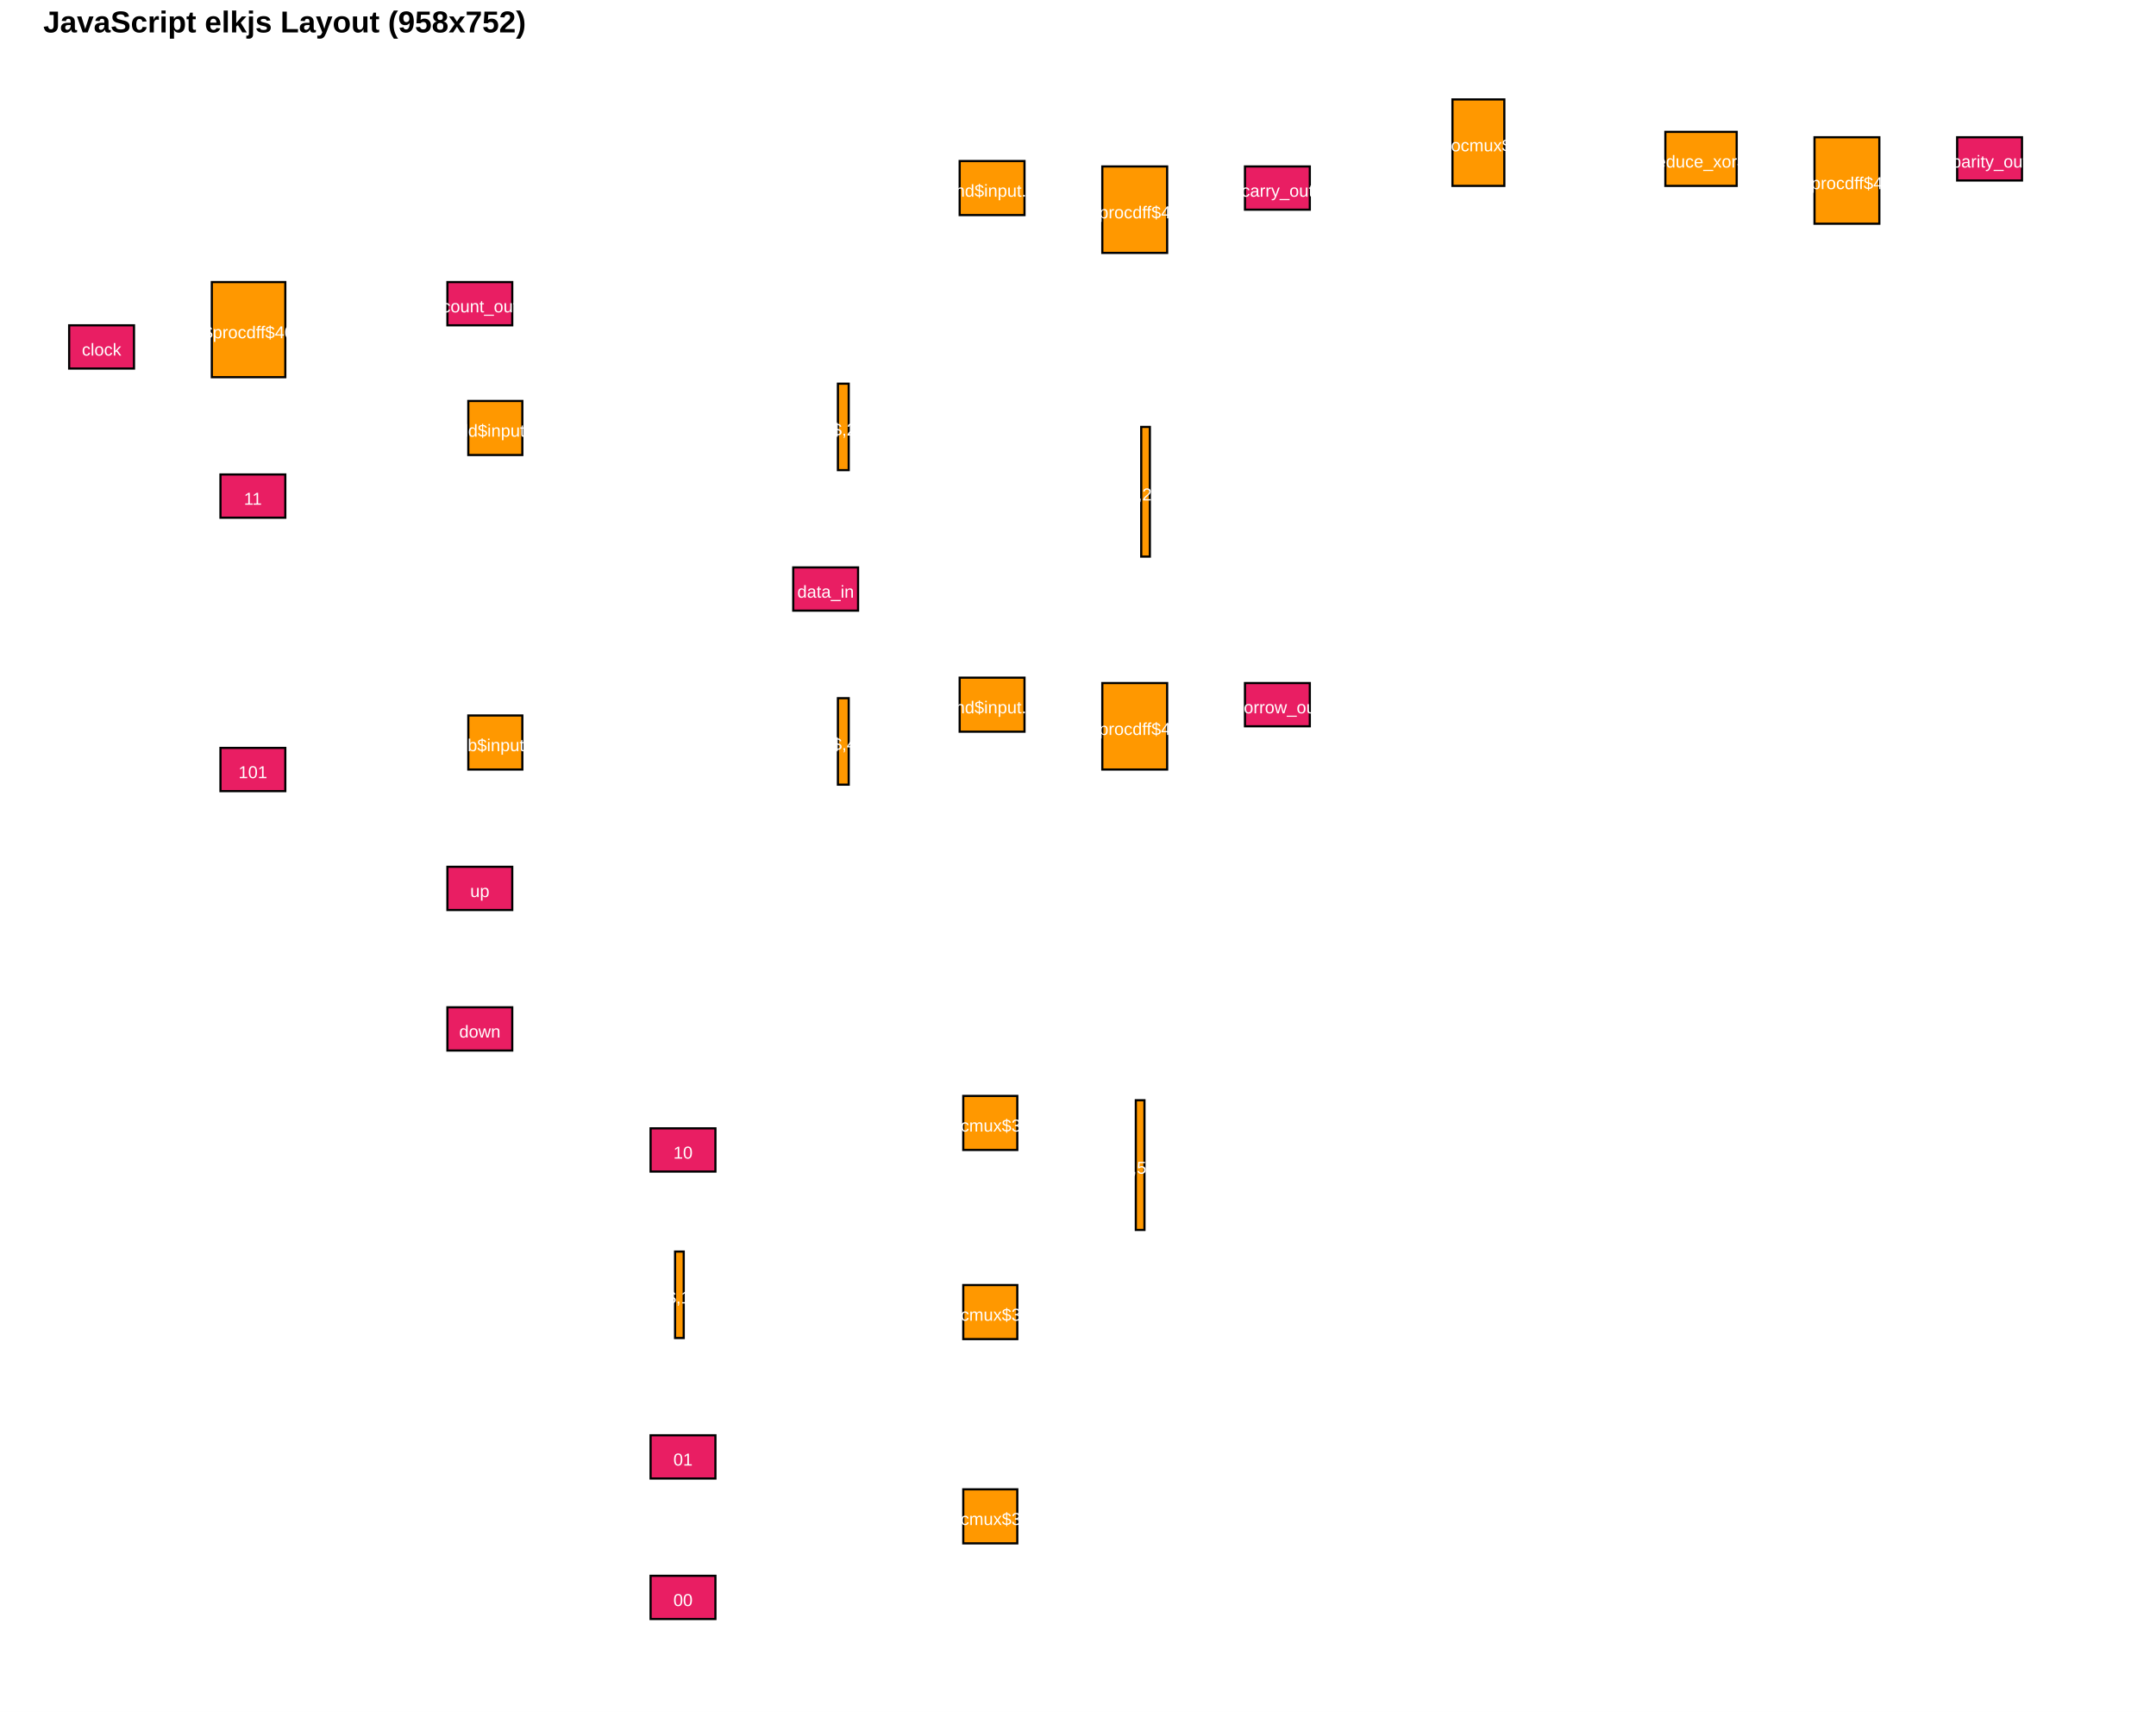
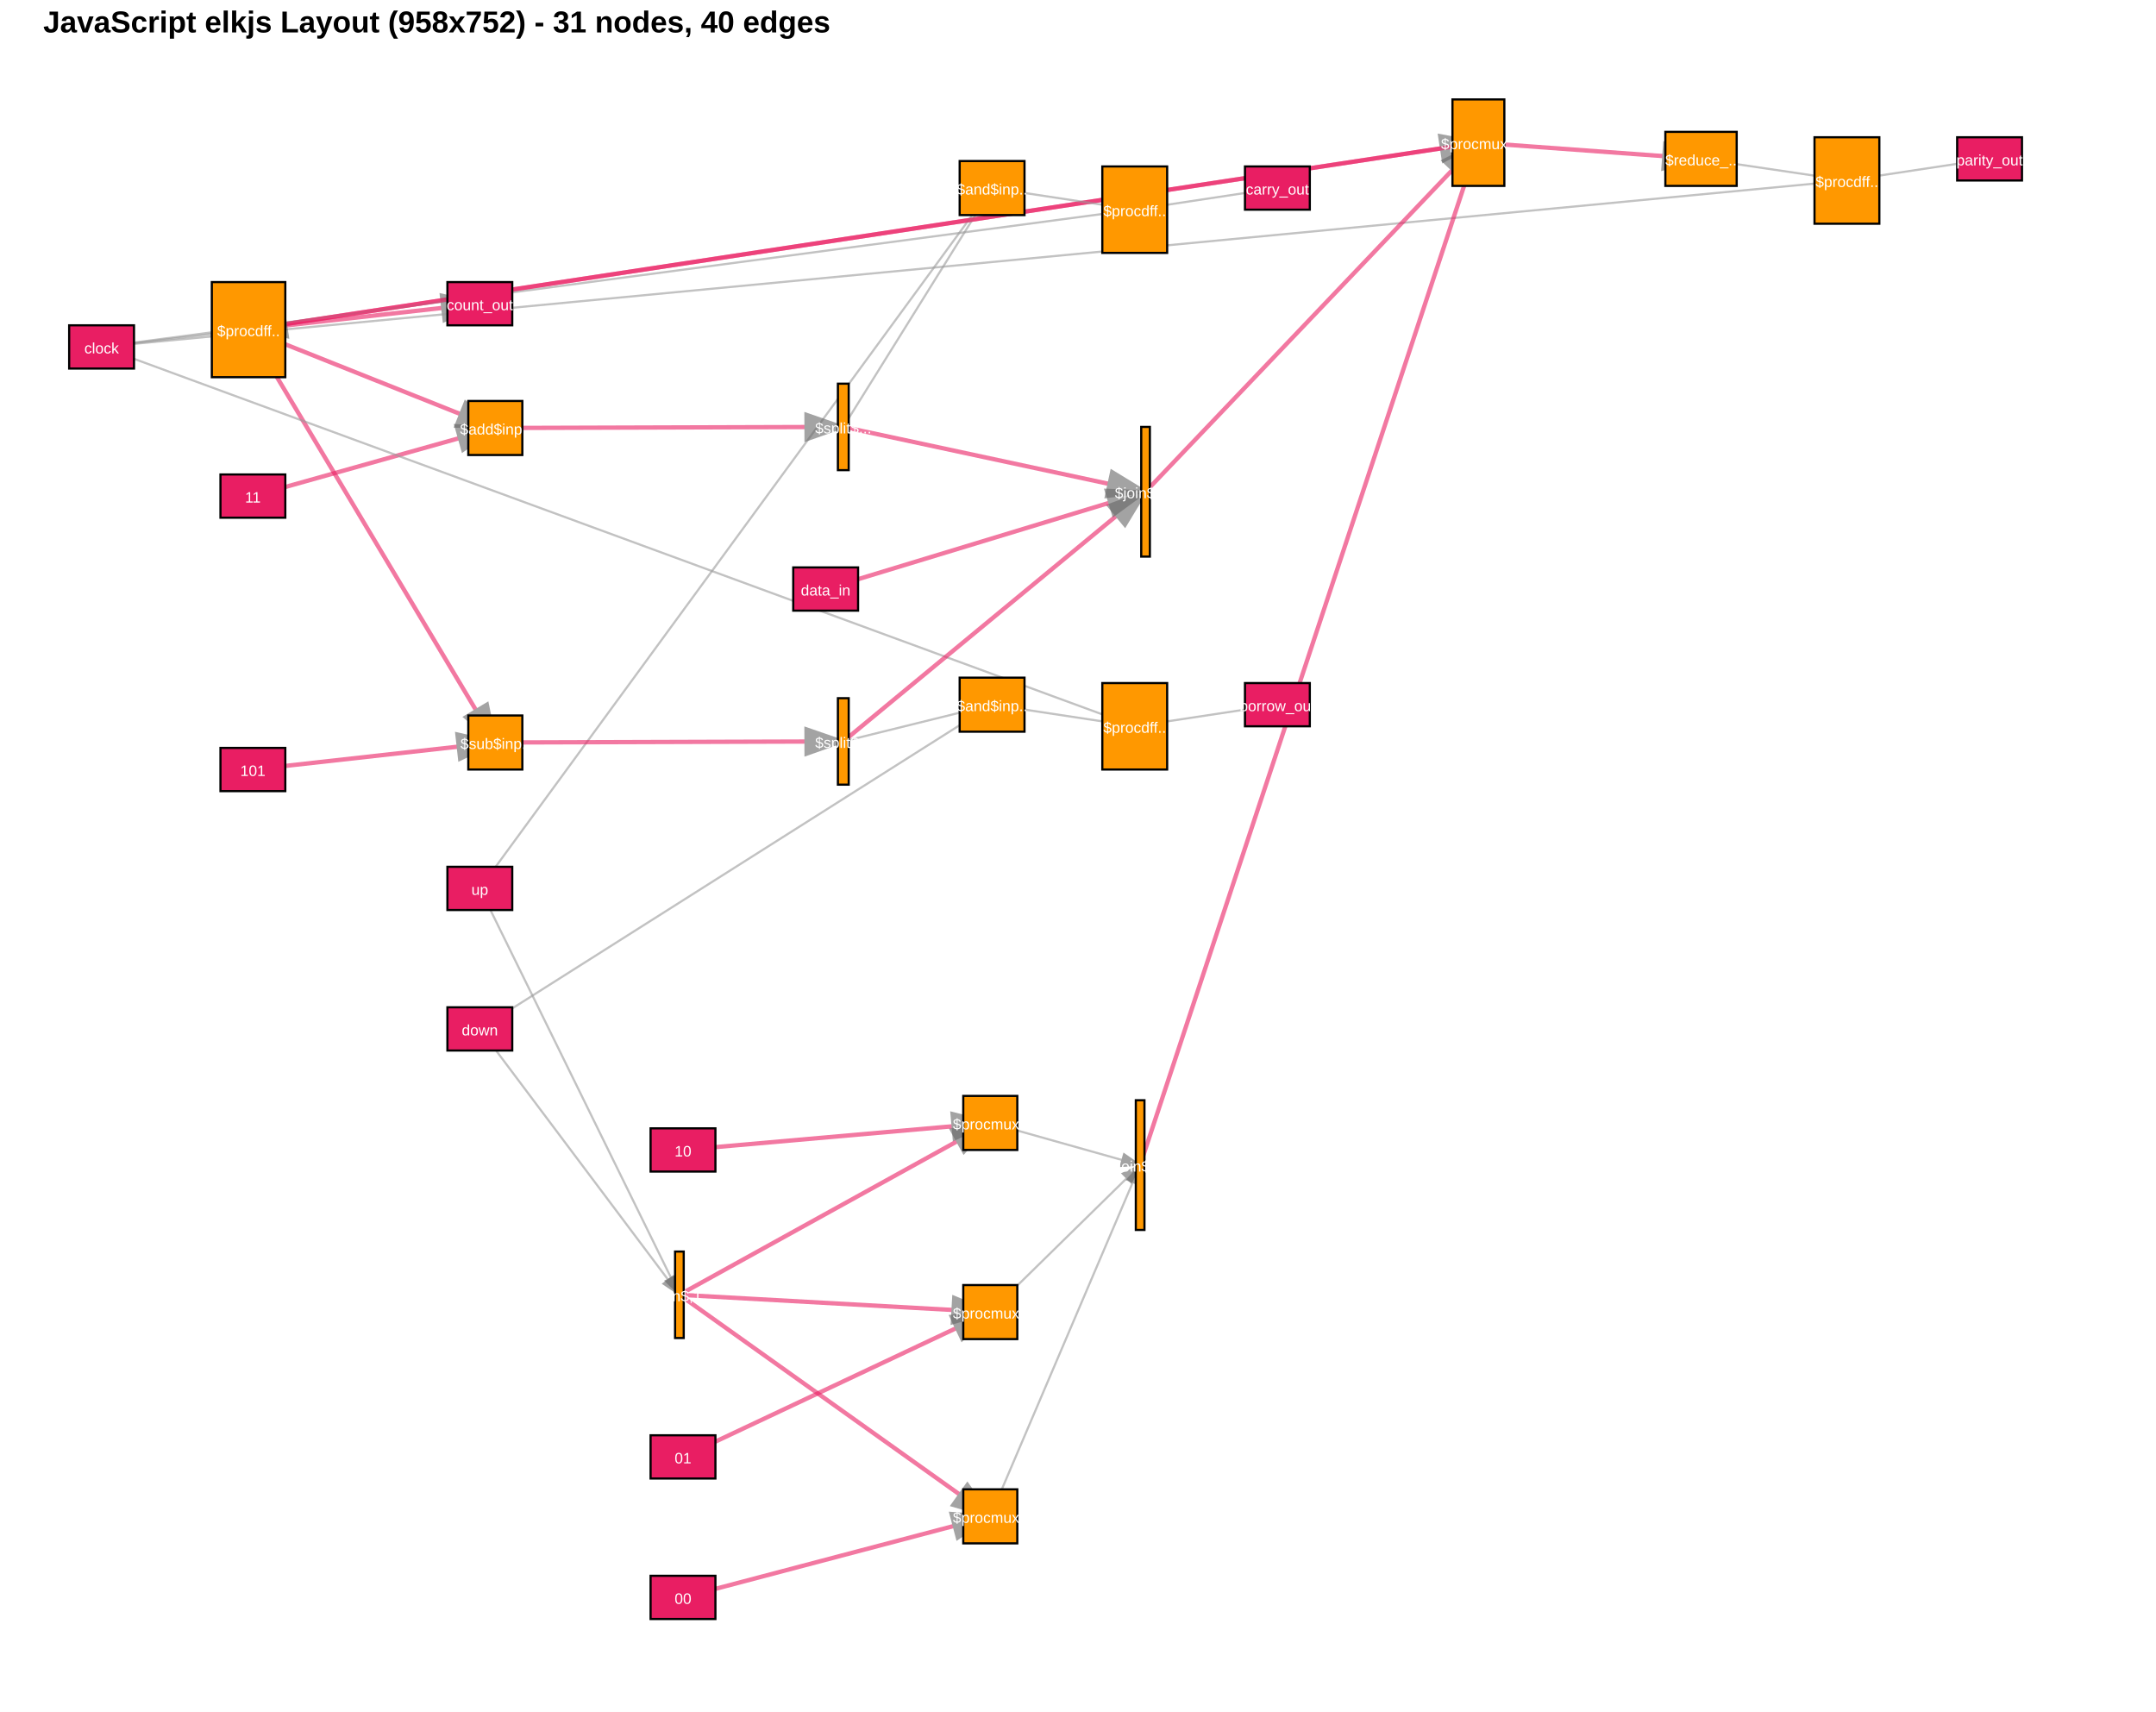
<svg xmlns="http://www.w3.org/2000/svg" width="997.5" height="792">
+   <defs>
+     <marker id="arrowhead2" markerWidth="10" markerHeight="7" refX="9" refY="3.5" orient="auto">
+       <polygon points="0 0, 10 3.5, 0 7" fill="#666" />
+     </marker>
+   </defs>
  <rect width="100%" height="100%" fill="white" />
  <g transform="translate(20, 20)">
-     <text x="0" y="-5" font-family="Arial" font-size="14" font-weight="bold">JavaScript elkjs Layout (958x752)</text>
-     <rect x="196.667" y="165.5" width="25" height="25" fill="#FF9800" stroke="black" stroke-width="1" />
-     <text x="209.167" y="182" font-family="Arial" font-size="8" text-anchor="middle" fill="white">$add$input.v...</text>
-     <rect x="424" y="54.5" width="30" height="25" fill="#FF9800" stroke="black" stroke-width="1" />
-     <text x="439" y="71" font-family="Arial" font-size="8" text-anchor="middle" fill="white">$and$input.v...</text>
-     <rect x="424" y="293.5" width="30" height="25" fill="#FF9800" stroke="black" stroke-width="1" />
-     <text x="439" y="310" font-family="Arial" font-size="8" text-anchor="middle" fill="white">$and$input.v...</text>
-     <rect x="78" y="110.5" width="34" height="44" fill="#FF9800" stroke="black" stroke-width="1" />
-     <text x="95" y="136.5" font-family="Arial" font-size="8" text-anchor="middle" fill="white">$procdff$40</text>
-     <rect x="490" y="57" width="30" height="40" fill="#FF9800" stroke="black" stroke-width="1" />
-     <text x="505" y="81" font-family="Arial" font-size="8" text-anchor="middle" fill="white">$procdff$41</text>
-     <rect x="490" y="296" width="30" height="40" fill="#FF9800" stroke="black" stroke-width="1" />
-     <text x="505" y="320" font-family="Arial" font-size="8" text-anchor="middle" fill="white">$procdff$42</text>
-     <rect x="819.5" y="43.5" width="30" height="40" fill="#FF9800" stroke="black" stroke-width="1" />
-     <text x="834.5" y="67.5" font-family="Arial" font-size="8" text-anchor="middle" fill="white">$procdff$43</text>
-     <rect x="652" y="26" width="24" height="40" fill="#FF9800" stroke="black" stroke-width="1" />
-     <text x="664" y="50" font-family="Arial" font-size="8" text-anchor="middle" fill="white">$procmux$36</text>
-     <rect x="425.667" y="487" width="25" height="25" fill="#FF9800" stroke="black" stroke-width="1" />
-     <text x="438.167" y="503.5" font-family="Arial" font-size="8" text-anchor="middle" fill="white">$procmux$37_...</text>
-     <rect x="425.667" y="574.5" width="25" height="25" fill="#FF9800" stroke="black" stroke-width="1" />
-     <text x="438.167" y="591" font-family="Arial" font-size="8" text-anchor="middle" fill="white">$procmux$38_...</text>
-     <rect x="425.667" y="669" width="25" height="25" fill="#FF9800" stroke="black" stroke-width="1" />
-     <text x="438.167" y="685.5" font-family="Arial" font-size="8" text-anchor="middle" fill="white">$procmux$39_...</text>
-     <rect x="750.5" y="41" width="33" height="25" fill="#FF9800" stroke="black" stroke-width="1" />
-     <text x="767" y="57.5" font-family="Arial" font-size="8" text-anchor="middle" fill="white">$reduce_xor$...</text>
-     <rect x="196.667" y="311" width="25" height="25" fill="#FF9800" stroke="black" stroke-width="1" />
-     <text x="209.167" y="327.5" font-family="Arial" font-size="8" text-anchor="middle" fill="white">$sub$input.v...</text>
-     <rect x="12" y="130.5" width="30" height="20" fill="#E91E63" stroke="black" stroke-width="1" />
-     <text x="27" y="144.5" font-family="Arial" font-size="8" text-anchor="middle" fill="white">clock</text>
-     <rect x="347" y="242.5" width="30" height="20" fill="#E91E63" stroke="black" stroke-width="1" />
-     <text x="362" y="256.5" font-family="Arial" font-size="8" text-anchor="middle" fill="white">data_in</text>
-     <rect x="187" y="381" width="30" height="20" fill="#E91E63" stroke="black" stroke-width="1" />
-     <text x="202" y="395" font-family="Arial" font-size="8" text-anchor="middle" fill="white">up</text>
-     <rect x="187" y="446" width="30" height="20" fill="#E91E63" stroke="black" stroke-width="1" />
-     <text x="202" y="460" font-family="Arial" font-size="8" text-anchor="middle" fill="white">down</text>
-     <rect x="556" y="57" width="30" height="20" fill="#E91E63" stroke="black" stroke-width="1" />
-     <text x="571" y="71" font-family="Arial" font-size="8" text-anchor="middle" fill="white">carry_out</text>
-     <rect x="556" y="296" width="30" height="20" fill="#E91E63" stroke="black" stroke-width="1" />
-     <text x="571" y="310" font-family="Arial" font-size="8" text-anchor="middle" fill="white">borrow_out</text>
-     <rect x="187" y="110.5" width="30" height="20" fill="#E91E63" stroke="black" stroke-width="1" />
-     <text x="202" y="124.5" font-family="Arial" font-size="8" text-anchor="middle" fill="white">count_out</text>
-     <rect x="885.5" y="43.5" width="30" height="20" fill="#E91E63" stroke="black" stroke-width="1" />
-     <text x="900.5" y="57.5" font-family="Arial" font-size="8" text-anchor="middle" fill="white">parity_out</text>
-     <rect x="82" y="199.5" width="30" height="20" fill="#E91E63" stroke="black" stroke-width="1" />
-     <text x="97" y="213.5" font-family="Arial" font-size="8" text-anchor="middle" fill="white">11</text>
-     <rect x="281" y="502" width="30" height="20" fill="#E91E63" stroke="black" stroke-width="1" />
-     <text x="296" y="516" font-family="Arial" font-size="8" text-anchor="middle" fill="white">10</text>
-     <rect x="281" y="644" width="30" height="20" fill="#E91E63" stroke="black" stroke-width="1" />
-     <text x="296" y="658" font-family="Arial" font-size="8" text-anchor="middle" fill="white">01</text>
-     <rect x="281" y="709" width="30" height="20" fill="#E91E63" stroke="black" stroke-width="1" />
-     <text x="296" y="723" font-family="Arial" font-size="8" text-anchor="middle" fill="white">00</text>
-     <rect x="82" y="326" width="30" height="20" fill="#E91E63" stroke="black" stroke-width="1" />
-     <text x="97" y="340" font-family="Arial" font-size="8" text-anchor="middle" fill="white">101</text>
-     <rect x="508" y="177.5" width="4" height="60" fill="#FF9800" stroke="black" stroke-width="1" />
-     <text x="510" y="211.5" font-family="Arial" font-size="8" text-anchor="middle" fill="white">$join$,26,27...</text>
-     <rect x="505.5" y="489" width="4" height="60" fill="#FF9800" stroke="black" stroke-width="1" />
-     <text x="507.5" y="523" font-family="Arial" font-size="8" text-anchor="middle" fill="white">$join$,58,59...</text>
-     <rect x="292.333" y="559" width="4" height="40" fill="#FF9800" stroke="black" stroke-width="1" />
-     <text x="294.333" y="583" font-family="Arial" font-size="8" text-anchor="middle" fill="white">$join$,13,12,</text>
-     <rect x="367.667" y="157.5" width="5" height="40" fill="#FF9800" stroke="black" stroke-width="1" />
-     <text x="370.167" y="181.5" font-family="Arial" font-size="8" text-anchor="middle" fill="white">$split$,26,2...</text>
-     <rect x="367.667" y="303" width="5" height="40" fill="#FF9800" stroke="black" stroke-width="1" />
-     <text x="370.167" y="327" font-family="Arial" font-size="8" text-anchor="middle" fill="white">$split$,49,5...</text>
+     <text x="0" y="-5" font-family="Arial" font-size="14" font-weight="bold">JavaScript elkjs Layout (958x752) - 31 nodes, 40 edges</text>
+     <g id="edges">
+       <line x1="95" y1="132.5" x2="209.167" y2="178" stroke="#E91E63" stroke-width="2" marker-end="url(#arrowhead2)" opacity="0.6" />
+       <line x1="95" y1="132.5" x2="664" y2="46" stroke="#E91E63" stroke-width="2" marker-end="url(#arrowhead2)" opacity="0.6" />
+       <line x1="95" y1="132.5" x2="209.167" y2="323.5" stroke="#E91E63" stroke-width="2" marker-end="url(#arrowhead2)" opacity="0.6" />
+       <line x1="95" y1="132.5" x2="202" y2="120.5" stroke="#E91E63" stroke-width="2" marker-end="url(#arrowhead2)" opacity="0.6" />
+       <line x1="97" y1="209.5" x2="209.167" y2="178" stroke="#E91E63" stroke-width="2" marker-end="url(#arrowhead2)" opacity="0.6" />
+       <line x1="202" y1="391" x2="439" y2="67" stroke="#999" stroke-width="1" marker-end="url(#arrowhead2)" opacity="0.6" />
+       <line x1="202" y1="391" x2="294.333" y2="579" stroke="#999" stroke-width="1" marker-end="url(#arrowhead2)" opacity="0.6" />
+       <line x1="370.167" y1="177.5" x2="439" y2="67" stroke="#999" stroke-width="1" marker-end="url(#arrowhead2)" opacity="0.6" />
+       <line x1="202" y1="456" x2="439" y2="306" stroke="#999" stroke-width="1" marker-end="url(#arrowhead2)" opacity="0.6" />
+       <line x1="202" y1="456" x2="294.333" y2="579" stroke="#999" stroke-width="1" marker-end="url(#arrowhead2)" opacity="0.6" />
+       <line x1="370.167" y1="323" x2="439" y2="306" stroke="#999" stroke-width="1" marker-end="url(#arrowhead2)" opacity="0.6" />
+       <line x1="27" y1="140.5" x2="95" y2="132.5" stroke="#999" stroke-width="1" marker-end="url(#arrowhead2)" opacity="0.6" />
+       <line x1="27" y1="140.5" x2="505" y2="77" stroke="#999" stroke-width="1" marker-end="url(#arrowhead2)" opacity="0.6" />
+       <line x1="27" y1="140.5" x2="505" y2="316" stroke="#999" stroke-width="1" marker-end="url(#arrowhead2)" opacity="0.6" />
+       <line x1="27" y1="140.5" x2="834.5" y2="63.5" stroke="#999" stroke-width="1" marker-end="url(#arrowhead2)" opacity="0.6" />
+       <line x1="664" y1="46" x2="95" y2="132.5" stroke="#E91E63" stroke-width="2" marker-end="url(#arrowhead2)" opacity="0.6" />
+       <line x1="664" y1="46" x2="767" y2="53.5" stroke="#E91E63" stroke-width="2" marker-end="url(#arrowhead2)" opacity="0.6" />
+       <line x1="439" y1="67" x2="505" y2="77" stroke="#999" stroke-width="1" marker-end="url(#arrowhead2)" opacity="0.6" />
+       <line x1="439" y1="306" x2="505" y2="316" stroke="#999" stroke-width="1" marker-end="url(#arrowhead2)" opacity="0.6" />
+       <line x1="767" y1="53.5" x2="834.5" y2="63.5" stroke="#999" stroke-width="1" marker-end="url(#arrowhead2)" opacity="0.6" />
+       <line x1="510" y1="207.5" x2="664" y2="46" stroke="#E91E63" stroke-width="2" marker-end="url(#arrowhead2)" opacity="0.6" />
+       <line x1="507.5" y1="519" x2="664" y2="46" stroke="#E91E63" stroke-width="2" marker-end="url(#arrowhead2)" opacity="0.6" />
+       <line x1="294.333" y1="579" x2="438.167" y2="499.5" stroke="#E91E63" stroke-width="2" marker-end="url(#arrowhead2)" opacity="0.6" />
+       <line x1="294.333" y1="579" x2="438.167" y2="587" stroke="#E91E63" stroke-width="2" marker-end="url(#arrowhead2)" opacity="0.6" />
+       <line x1="294.333" y1="579" x2="438.167" y2="681.5" stroke="#E91E63" stroke-width="2" marker-end="url(#arrowhead2)" opacity="0.6" />
+       <line x1="296" y1="512" x2="438.167" y2="499.5" stroke="#E91E63" stroke-width="2" marker-end="url(#arrowhead2)" opacity="0.6" />
+       <line x1="296" y1="654" x2="438.167" y2="587" stroke="#E91E63" stroke-width="2" marker-end="url(#arrowhead2)" opacity="0.6" />
+       <line x1="296" y1="719" x2="438.167" y2="681.5" stroke="#E91E63" stroke-width="2" marker-end="url(#arrowhead2)" opacity="0.6" />
+       <line x1="97" y1="336" x2="209.167" y2="323.5" stroke="#E91E63" stroke-width="2" marker-end="url(#arrowhead2)" opacity="0.6" />
+       <line x1="505" y1="77" x2="571" y2="67" stroke="#999" stroke-width="1" marker-end="url(#arrowhead2)" opacity="0.6" />
+       <line x1="505" y1="316" x2="571" y2="306" stroke="#999" stroke-width="1" marker-end="url(#arrowhead2)" opacity="0.6" />
+       <line x1="834.5" y1="63.5" x2="900.5" y2="53.5" stroke="#999" stroke-width="1" marker-end="url(#arrowhead2)" opacity="0.6" />
+       <line x1="370.167" y1="177.5" x2="510" y2="207.5" stroke="#E91E63" stroke-width="2" marker-end="url(#arrowhead2)" opacity="0.6" />
+       <line x1="370.167" y1="323" x2="510" y2="207.5" stroke="#E91E63" stroke-width="2" marker-end="url(#arrowhead2)" opacity="0.6" />
+       <line x1="362" y1="252.5" x2="510" y2="207.5" stroke="#E91E63" stroke-width="2" marker-end="url(#arrowhead2)" opacity="0.6" />
+       <line x1="438.167" y1="499.5" x2="507.5" y2="519" stroke="#999" stroke-width="1" marker-end="url(#arrowhead2)" opacity="0.6" />
+       <line x1="438.167" y1="587" x2="507.5" y2="519" stroke="#999" stroke-width="1" marker-end="url(#arrowhead2)" opacity="0.6" />
+       <line x1="438.167" y1="681.5" x2="507.5" y2="519" stroke="#999" stroke-width="1" marker-end="url(#arrowhead2)" opacity="0.6" />
+       <line x1="209.167" y1="178" x2="370.167" y2="177.5" stroke="#E91E63" stroke-width="2" marker-end="url(#arrowhead2)" opacity="0.6" />
+       <line x1="209.167" y1="323.5" x2="370.167" y2="323" stroke="#E91E63" stroke-width="2" marker-end="url(#arrowhead2)" opacity="0.6" />
+     </g>
+     <g id="nodes">
+       <rect x="196.667" y="165.5" width="25" height="25" fill="#FF9800" stroke="black" stroke-width="1" />
+       <text x="209.167" y="181" font-family="Arial" font-size="7" text-anchor="middle" fill="white">$add$inp..</text>
+       <rect x="424" y="54.5" width="30" height="25" fill="#FF9800" stroke="black" stroke-width="1" />
+       <text x="439" y="70" font-family="Arial" font-size="7" text-anchor="middle" fill="white">$and$inp..</text>
+       <rect x="424" y="293.5" width="30" height="25" fill="#FF9800" stroke="black" stroke-width="1" />
+       <text x="439" y="309" font-family="Arial" font-size="7" text-anchor="middle" fill="white">$and$inp..</text>
+       <rect x="78" y="110.5" width="34" height="44" fill="#FF9800" stroke="black" stroke-width="1" />
+       <text x="95" y="135.5" font-family="Arial" font-size="7" text-anchor="middle" fill="white">$procdff..</text>
+       <rect x="490" y="57" width="30" height="40" fill="#FF9800" stroke="black" stroke-width="1" />
+       <text x="505" y="80" font-family="Arial" font-size="7" text-anchor="middle" fill="white">$procdff..</text>
+       <rect x="490" y="296" width="30" height="40" fill="#FF9800" stroke="black" stroke-width="1" />
+       <text x="505" y="319" font-family="Arial" font-size="7" text-anchor="middle" fill="white">$procdff..</text>
+       <rect x="819.5" y="43.5" width="30" height="40" fill="#FF9800" stroke="black" stroke-width="1" />
+       <text x="834.5" y="66.5" font-family="Arial" font-size="7" text-anchor="middle" fill="white">$procdff..</text>
+       <rect x="652" y="26" width="24" height="40" fill="#FF9800" stroke="black" stroke-width="1" />
+       <text x="664" y="49" font-family="Arial" font-size="7" text-anchor="middle" fill="white">$procmux..</text>
+       <rect x="425.667" y="487" width="25" height="25" fill="#FF9800" stroke="black" stroke-width="1" />
+       <text x="438.167" y="502.5" font-family="Arial" font-size="7" text-anchor="middle" fill="white">$procmux..</text>
+       <rect x="425.667" y="574.5" width="25" height="25" fill="#FF9800" stroke="black" stroke-width="1" />
+       <text x="438.167" y="590" font-family="Arial" font-size="7" text-anchor="middle" fill="white">$procmux..</text>
+       <rect x="425.667" y="669" width="25" height="25" fill="#FF9800" stroke="black" stroke-width="1" />
+       <text x="438.167" y="684.5" font-family="Arial" font-size="7" text-anchor="middle" fill="white">$procmux..</text>
+       <rect x="750.5" y="41" width="33" height="25" fill="#FF9800" stroke="black" stroke-width="1" />
+       <text x="767" y="56.5" font-family="Arial" font-size="7" text-anchor="middle" fill="white">$reduce_..</text>
+       <rect x="196.667" y="311" width="25" height="25" fill="#FF9800" stroke="black" stroke-width="1" />
+       <text x="209.167" y="326.5" font-family="Arial" font-size="7" text-anchor="middle" fill="white">$sub$inp..</text>
+       <rect x="12" y="130.5" width="30" height="20" fill="#E91E63" stroke="black" stroke-width="1" />
+       <text x="27" y="143.5" font-family="Arial" font-size="7" text-anchor="middle" fill="white">clock</text>
+       <rect x="347" y="242.5" width="30" height="20" fill="#E91E63" stroke="black" stroke-width="1" />
+       <text x="362" y="255.5" font-family="Arial" font-size="7" text-anchor="middle" fill="white">data_in</text>
+       <rect x="187" y="381" width="30" height="20" fill="#E91E63" stroke="black" stroke-width="1" />
+       <text x="202" y="394" font-family="Arial" font-size="7" text-anchor="middle" fill="white">up</text>
+       <rect x="187" y="446" width="30" height="20" fill="#E91E63" stroke="black" stroke-width="1" />
+       <text x="202" y="459" font-family="Arial" font-size="7" text-anchor="middle" fill="white">down</text>
+       <rect x="556" y="57" width="30" height="20" fill="#E91E63" stroke="black" stroke-width="1" />
+       <text x="571" y="70" font-family="Arial" font-size="7" text-anchor="middle" fill="white">carry_out</text>
+       <rect x="556" y="296" width="30" height="20" fill="#E91E63" stroke="black" stroke-width="1" />
+       <text x="571" y="309" font-family="Arial" font-size="7" text-anchor="middle" fill="white">borrow_out</text>
+       <rect x="187" y="110.5" width="30" height="20" fill="#E91E63" stroke="black" stroke-width="1" />
+       <text x="202" y="123.5" font-family="Arial" font-size="7" text-anchor="middle" fill="white">count_out</text>
+       <rect x="885.5" y="43.5" width="30" height="20" fill="#E91E63" stroke="black" stroke-width="1" />
+       <text x="900.5" y="56.5" font-family="Arial" font-size="7" text-anchor="middle" fill="white">parity_out</text>
+       <rect x="82" y="199.5" width="30" height="20" fill="#E91E63" stroke="black" stroke-width="1" />
+       <text x="97" y="212.5" font-family="Arial" font-size="7" text-anchor="middle" fill="white">11</text>
+       <rect x="281" y="502" width="30" height="20" fill="#E91E63" stroke="black" stroke-width="1" />
+       <text x="296" y="515" font-family="Arial" font-size="7" text-anchor="middle" fill="white">10</text>
+       <rect x="281" y="644" width="30" height="20" fill="#E91E63" stroke="black" stroke-width="1" />
+       <text x="296" y="657" font-family="Arial" font-size="7" text-anchor="middle" fill="white">01</text>
+       <rect x="281" y="709" width="30" height="20" fill="#E91E63" stroke="black" stroke-width="1" />
+       <text x="296" y="722" font-family="Arial" font-size="7" text-anchor="middle" fill="white">00</text>
+       <rect x="82" y="326" width="30" height="20" fill="#E91E63" stroke="black" stroke-width="1" />
+       <text x="97" y="339" font-family="Arial" font-size="7" text-anchor="middle" fill="white">101</text>
+       <rect x="508" y="177.5" width="4" height="60" fill="#FF9800" stroke="black" stroke-width="1" />
+       <text x="510" y="210.5" font-family="Arial" font-size="7" text-anchor="middle" fill="white">$join$,2..</text>
+       <rect x="505.5" y="489" width="4" height="60" fill="#FF9800" stroke="black" stroke-width="1" />
+       <text x="507.5" y="522" font-family="Arial" font-size="7" text-anchor="middle" fill="white">$join$,5..</text>
+       <rect x="292.333" y="559" width="4" height="40" fill="#FF9800" stroke="black" stroke-width="1" />
+       <text x="294.333" y="582" font-family="Arial" font-size="7" text-anchor="middle" fill="white">$join$,1..</text>
+       <rect x="367.667" y="157.5" width="5" height="40" fill="#FF9800" stroke="black" stroke-width="1" />
+       <text x="370.167" y="180.5" font-family="Arial" font-size="7" text-anchor="middle" fill="white">$split$,..</text>
+       <rect x="367.667" y="303" width="5" height="40" fill="#FF9800" stroke="black" stroke-width="1" />
+       <text x="370.167" y="326" font-family="Arial" font-size="7" text-anchor="middle" fill="white">$split$,..</text>
+     </g>
  </g>
</svg>
